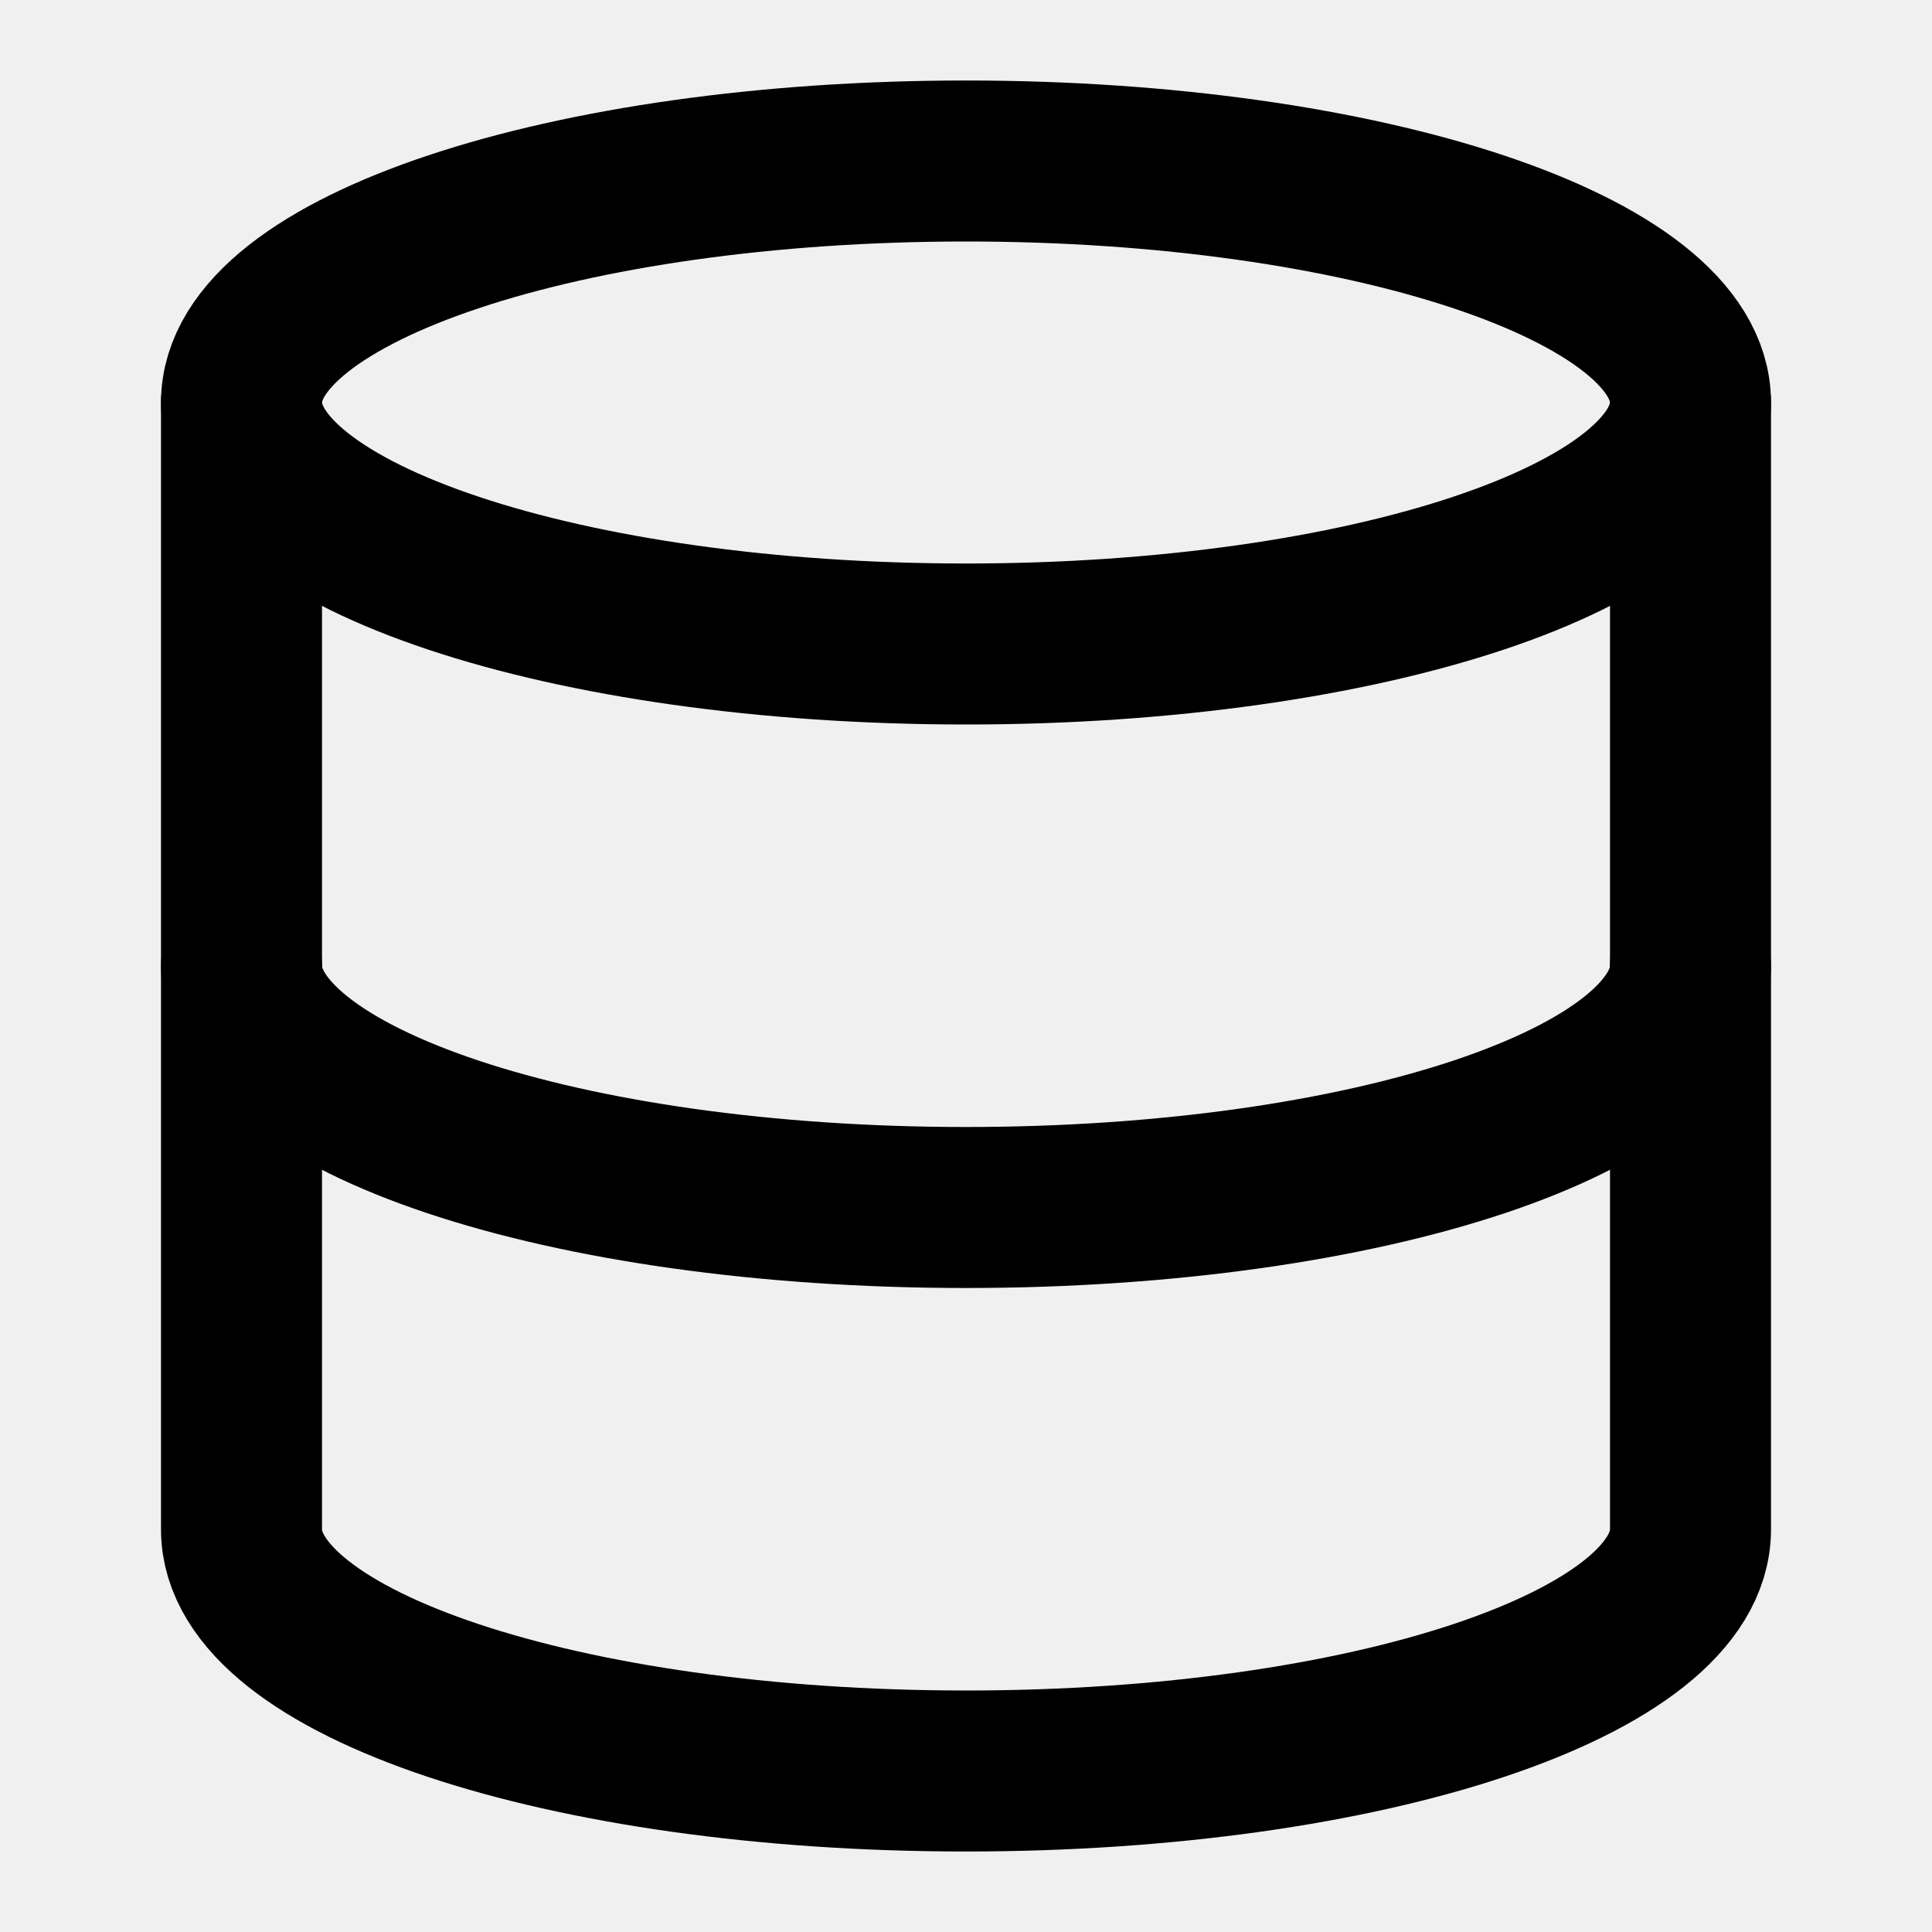
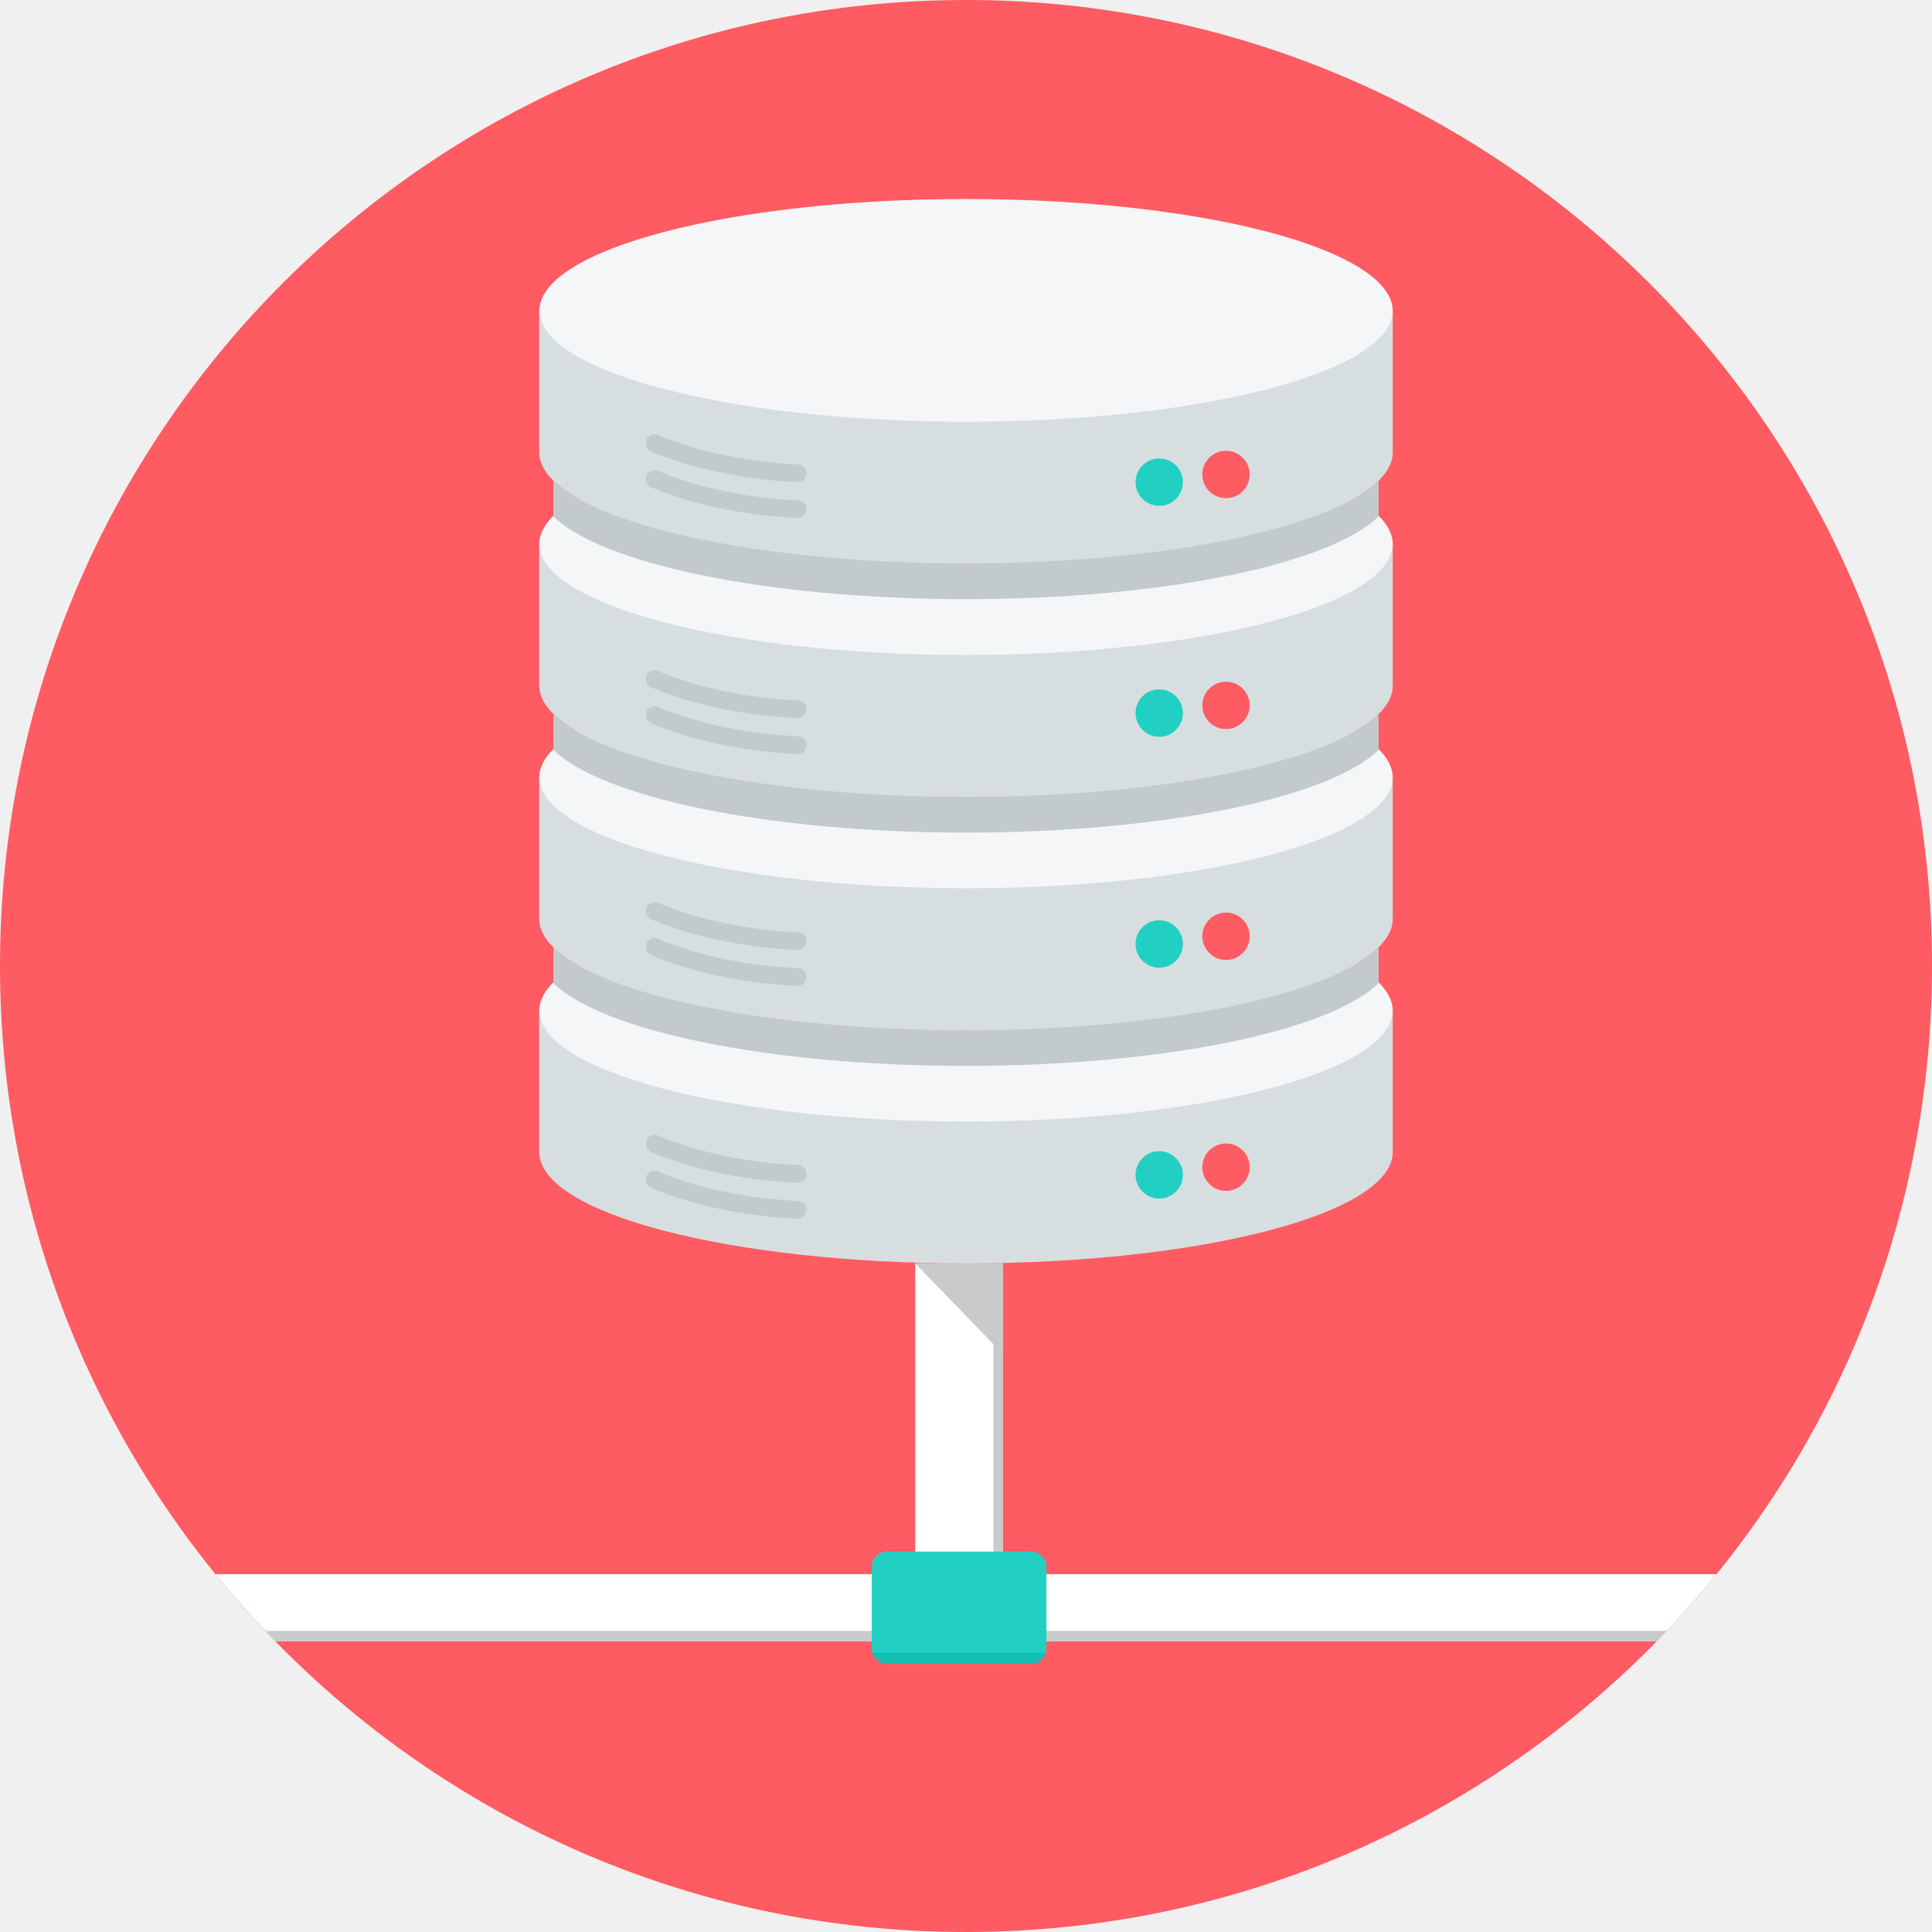
- <svg width="24" height="24" viewBox="0 0 24 24" fill="none" stroke="currentColor" stroke-width="2" stroke-linecap="round" stroke-linejoin="round">
-   <ellipse cx="12" cy="5" rx="9" ry="3" />
-   <path d="M21 12c0 1.66-4 3-9 3s-9-1.34-9-3" />
-   <path d="M3 5v14c0 1.66 4 3 9 3s9-1.34 9-3V5" />
+ <svg xmlns="http://www.w3.org/2000/svg" height="800px" width="800px" version="1.1" id="Layer_1" viewBox="0 0 511.998 511.998" xml:space="preserve">
+   <circle style="fill:#FF5B62;" cx="255.999" cy="255.999" r="255.999" />
+   <ellipse style="fill:#F4F6F7;" cx="255.999" cy="267.946" rx="113.099" ry="29.739" />
+   <path style="fill:#D7DEE0;" d="M369.1,267.717v37.586c0,16.296-50.639,29.507-113.1,29.507c-62.463,0-113.1-13.209-113.1-29.507  v-37.586c0,16.298,50.637,29.507,113.1,29.507S369.1,284.015,369.1,267.717z" />
+   <ellipse style="fill:#F4F6F7;" cx="255.999" cy="206.127" rx="113.099" ry="29.739" />
+   <path style="fill:#D7DEE0;" d="M369.1,205.893v37.586c0,16.298-50.639,29.507-113.1,29.507c-62.463,0-113.1-13.209-113.1-29.507  v-37.586c0,16.298,50.637,29.507,113.1,29.507S369.1,222.191,369.1,205.893z" />
+   <ellipse style="fill:#F4F6F7;" cx="255.999" cy="144.298" rx="113.099" ry="29.739" />
+   <path style="fill:#D7DEE0;" d="M369.1,144.069v37.586c0,16.296-50.639,29.507-113.1,29.507c-62.463,0-113.1-13.209-113.1-29.507  v-37.586c0,16.296,50.637,29.507,113.1,29.507S369.1,160.367,369.1,144.069z" />
+   <ellipse style="fill:#F4F6F7;" cx="255.999" cy="82.479" rx="113.099" ry="29.739" />
+   <path style="fill:#D7DEE0;" d="M369.1,82.245v37.586c0,16.296-50.639,29.507-113.1,29.507c-62.463,0-113.1-13.209-113.1-29.507  V82.245c0,16.296,50.637,29.507,113.1,29.507S369.1,98.543,369.1,82.245z" />
+   <g>
+     <path style="fill:#C2CACC;" d="M365.336,127.352v9.483c-12.81,12.629-56.903,21.936-109.336,21.936s-96.526-9.307-109.338-21.936   v-9.483c12.81,12.627,56.905,21.936,109.338,21.936S352.526,139.979,365.336,127.352z" />
+     <path style="fill:#C2CACC;" d="M365.336,189.227v9.483c-12.81,12.627-56.903,21.936-109.336,21.936s-96.526-9.309-109.338-21.936   v-9.483c12.81,12.627,56.905,21.936,109.338,21.936S352.526,201.854,365.336,189.227z" />
+     <path style="fill:#C2CACC;" d="M365.336,251.051v9.483C352.526,273.161,308.433,282.47,256,282.47s-96.526-9.309-109.338-21.936   v-9.483c12.81,12.627,56.905,21.936,109.338,21.936S352.526,263.677,365.336,251.051z" />
+   </g>
+   <circle style="fill:#FF5B62;" cx="324.904" cy="125.744" r="6.277" />
+   <circle style="fill:#21D0C3;" cx="307.209" cy="127.78" r="6.277" />
+   <circle style="fill:#FF5B62;" cx="324.904" cy="186.934" r="6.277" />
+   <circle style="fill:#21D0C3;" cx="307.209" cy="188.97" r="6.277" />
+   <circle style="fill:#FF5B62;" cx="324.904" cy="248.124" r="6.277" />
+   <circle style="fill:#21D0C3;" cx="307.209" cy="250.16" r="6.277" />
+   <circle style="fill:#FF5B62;" cx="324.904" cy="309.315" r="6.277" />
+   <circle style="fill:#21D0C3;" cx="307.209" cy="311.351" r="6.277" />
+   <g>
+     <path style="fill:#C2CACC;" d="M172.502,129.073c-1.18-0.542-1.696-1.942-1.151-3.122c0.542-1.18,1.942-1.696,3.122-1.151   c1.457,0.675,7.556,3.244,17.206,5.281c5.534,1.169,12.21,2.157,19.804,2.507c1.296,0.055,2.301,1.153,2.247,2.449   c-0.055,1.296-1.153,2.301-2.449,2.247c-7.898-0.366-14.828-1.389-20.558-2.6c-10.151-2.141-16.659-4.888-18.221-5.609   L172.502,129.073L172.502,129.073z" />
+     <path style="fill:#C2CACC;" d="M172.502,119.564c-1.18-0.542-1.696-1.942-1.151-3.122c0.542-1.18,1.942-1.696,3.122-1.151   c1.457,0.675,7.556,3.244,17.206,5.281c5.534,1.169,12.21,2.157,19.804,2.507c1.296,0.055,2.301,1.153,2.247,2.449   c-0.055,1.296-1.153,2.301-2.449,2.247c-7.898-0.366-14.828-1.389-20.558-2.6c-10.151-2.141-16.659-4.888-18.221-5.609   L172.502,119.564L172.502,119.564z" />
+     <path style="fill:#C2CACC;" d="M172.502,191.616c-1.18-0.542-1.696-1.942-1.151-3.122c0.542-1.18,1.942-1.696,3.122-1.151   c1.457,0.675,7.556,3.244,17.206,5.281c5.534,1.169,12.21,2.157,19.804,2.507c1.296,0.055,2.301,1.153,2.247,2.449   c-0.055,1.296-1.153,2.301-2.449,2.247c-7.898-0.366-14.828-1.389-20.558-2.6c-10.151-2.141-16.659-4.888-18.221-5.609   L172.502,191.616L172.502,191.616z" />
+     <path style="fill:#C2CACC;" d="M172.502,182.105c-1.18-0.542-1.696-1.942-1.151-3.122c0.542-1.18,1.942-1.696,3.122-1.151   c1.457,0.675,7.556,3.244,17.206,5.281c5.534,1.169,12.21,2.157,19.804,2.507c1.296,0.055,2.301,1.153,2.247,2.449   c-0.055,1.296-1.153,2.301-2.449,2.247c-7.898-0.366-14.828-1.389-20.558-2.6c-10.151-2.141-16.659-4.888-18.221-5.609   L172.502,182.105L172.502,182.105z" />
+     <path style="fill:#C2CACC;" d="M172.502,253.059c-1.18-0.542-1.696-1.942-1.151-3.122c0.542-1.18,1.942-1.696,3.122-1.151   c1.457,0.675,7.556,3.244,17.206,5.281c5.534,1.169,12.21,2.157,19.804,2.507c1.296,0.055,2.301,1.153,2.247,2.449   s-1.153,2.301-2.449,2.247c-7.898-0.366-14.828-1.389-20.558-2.6c-10.151-2.141-16.659-4.888-18.221-5.609L172.502,253.059   L172.502,253.059z" />
+     <path style="fill:#C2CACC;" d="M172.502,243.547c-1.18-0.542-1.696-1.942-1.151-3.122c0.542-1.18,1.942-1.696,3.122-1.151   c1.457,0.675,7.556,3.244,17.206,5.281c5.534,1.169,12.21,2.157,19.804,2.507c1.296,0.055,2.301,1.153,2.247,2.449   s-1.153,2.301-2.449,2.247c-7.898-0.366-14.828-1.389-20.558-2.6c-10.151-2.141-16.659-4.888-18.221-5.609L172.502,243.547   L172.502,243.547z" />
+     <path style="fill:#C2CACC;" d="M172.502,314.753c-1.18-0.542-1.696-1.942-1.151-3.122c0.542-1.18,1.942-1.696,3.122-1.151   c1.457,0.675,7.556,3.244,17.206,5.281c5.534,1.169,12.21,2.157,19.804,2.507c1.296,0.055,2.301,1.153,2.247,2.449   s-1.153,2.301-2.449,2.247c-7.898-0.366-14.828-1.389-20.558-2.6c-10.151-2.141-16.659-4.888-18.221-5.609L172.502,314.753   L172.502,314.753z" />
+     <path style="fill:#C2CACC;" d="M172.502,305.241c-1.18-0.542-1.696-1.942-1.151-3.122c0.542-1.18,1.942-1.696,3.122-1.151   c1.457,0.675,7.556,3.244,17.206,5.281c5.534,1.169,12.21,2.157,19.804,2.507c1.296,0.055,2.301,1.153,2.247,2.449   s-1.153,2.301-2.449,2.247c-7.898-0.366-14.828-1.389-20.558-2.6c-10.151-2.141-16.659-4.888-18.221-5.609L172.502,305.241   L172.502,305.241z" />
+   </g>
+   <path style="fill:#FFFFFF;" d="M57.107,417.161h397.784c-5.007,6.171-10.295,12.1-15.842,17.777H72.949  C67.402,429.263,62.114,423.333,57.107,417.161z" />
+   <path style="fill:#C8CACC;" d="M70.283,432.189h371.428c-0.877,0.926-1.773,1.834-2.664,2.748h-366.1  C72.057,434.024,71.162,433.113,70.283,432.189z" />
+   <path style="fill:#FFFFFF;" d="M242.552,334.81h23.22v82.351h-23.22V334.81z" />
+   <g>
+     <path style="fill:#C8CACC;" d="M242.552,334.81h23.22v24.004L242.552,334.81z" />
+     <path style="fill:#C8CACC;" d="M263.254,334.81h2.516v82.351h-2.516V334.81z" />
+   </g>
+   <path style="fill:#21D0C3;" d="M235.112,411.177h38.101c2.256,0,4.101,1.845,4.101,4.101v21.539c0,2.256-1.845,4.103-4.101,4.103  h-38.101c-2.256,0-4.101-1.847-4.101-4.103v-21.539C231.01,413.023,232.856,411.177,235.112,411.177z" />
+   <path style="fill:#15BDB2;" d="M277.125,438.043c-0.523,1.663-2.084,2.877-3.911,2.877h-38.101c-1.83,0-3.388-1.215-3.911-2.877  h45.927H277.125z" />
</svg>
